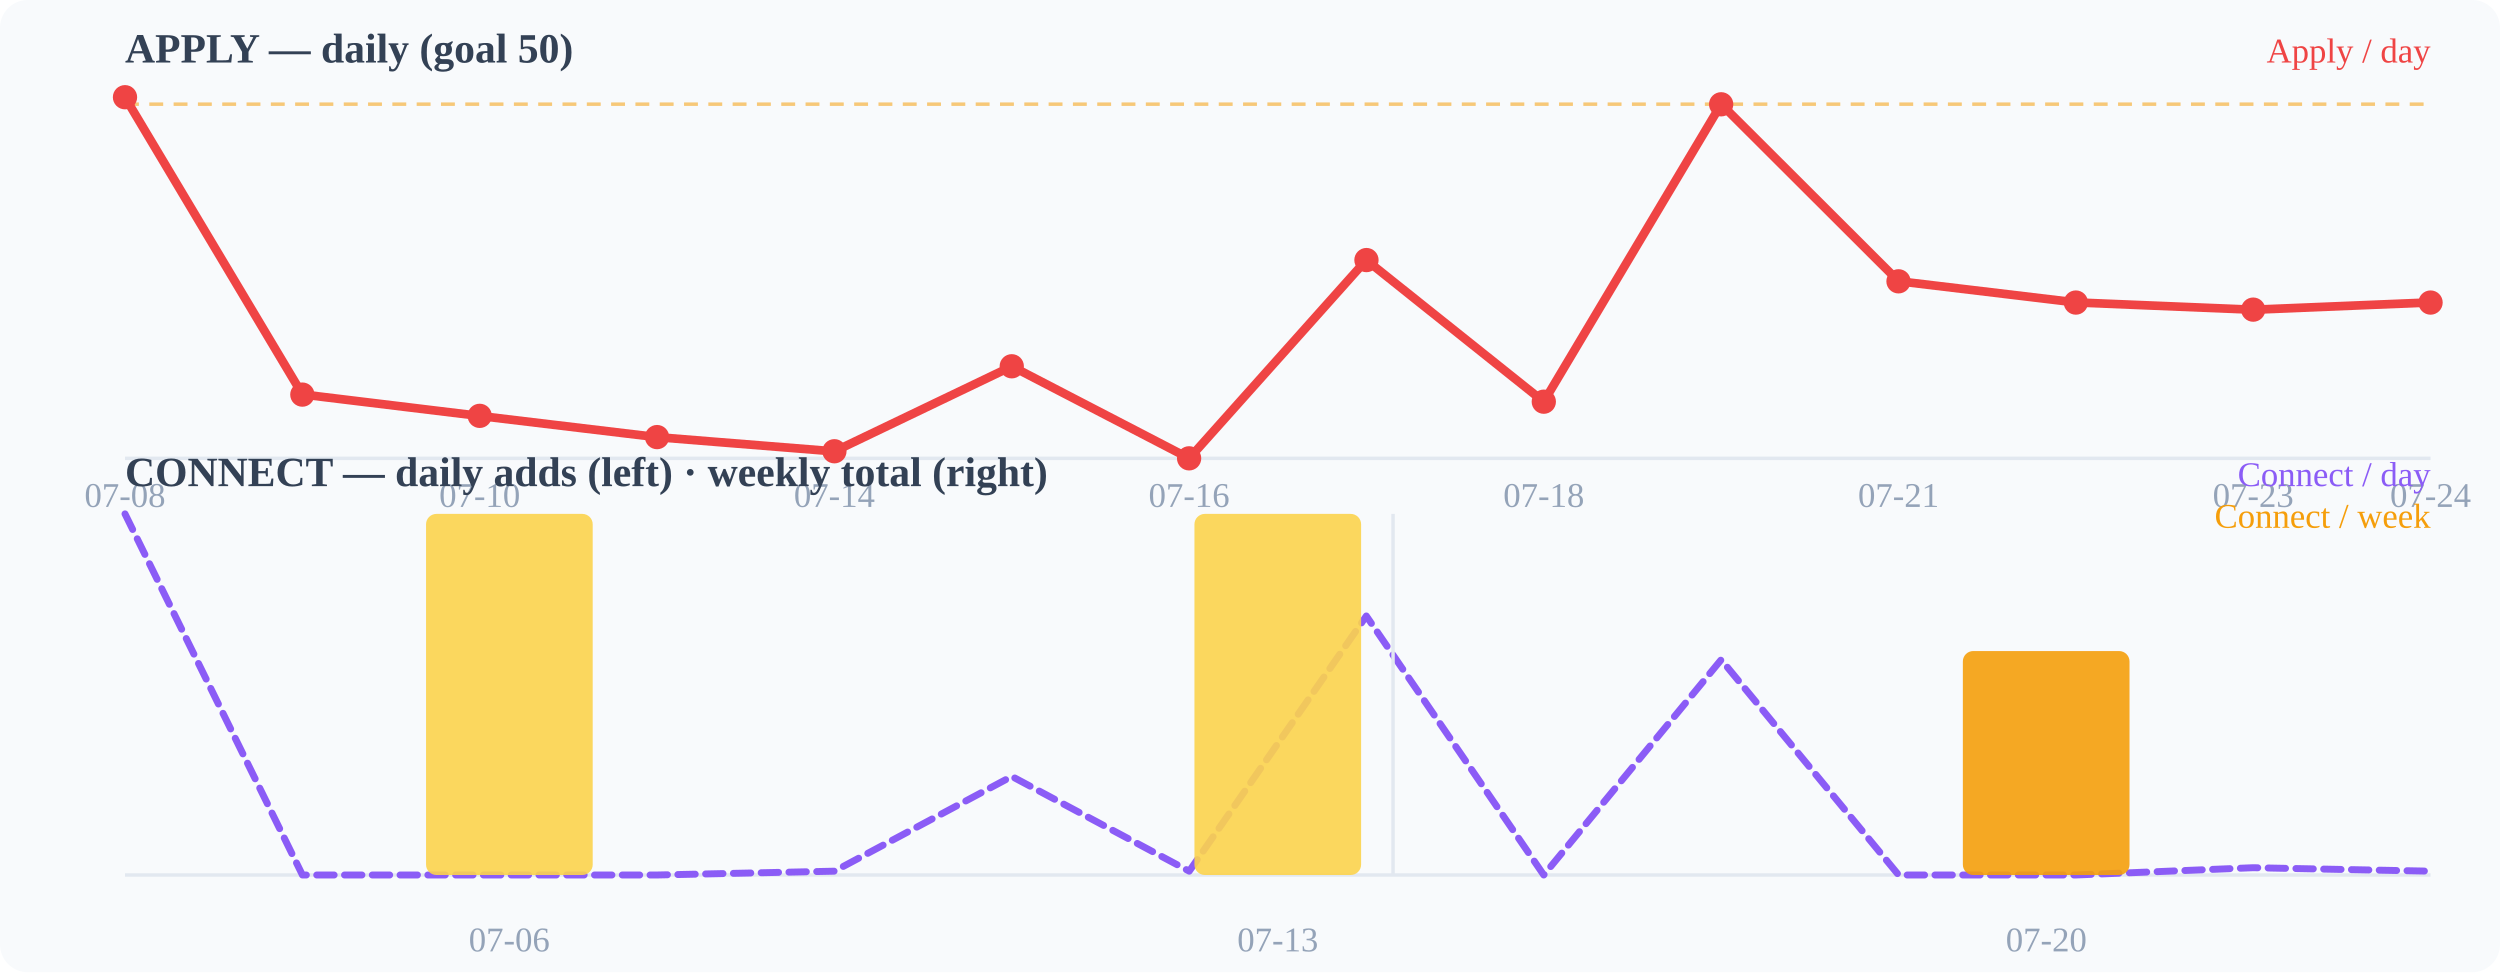
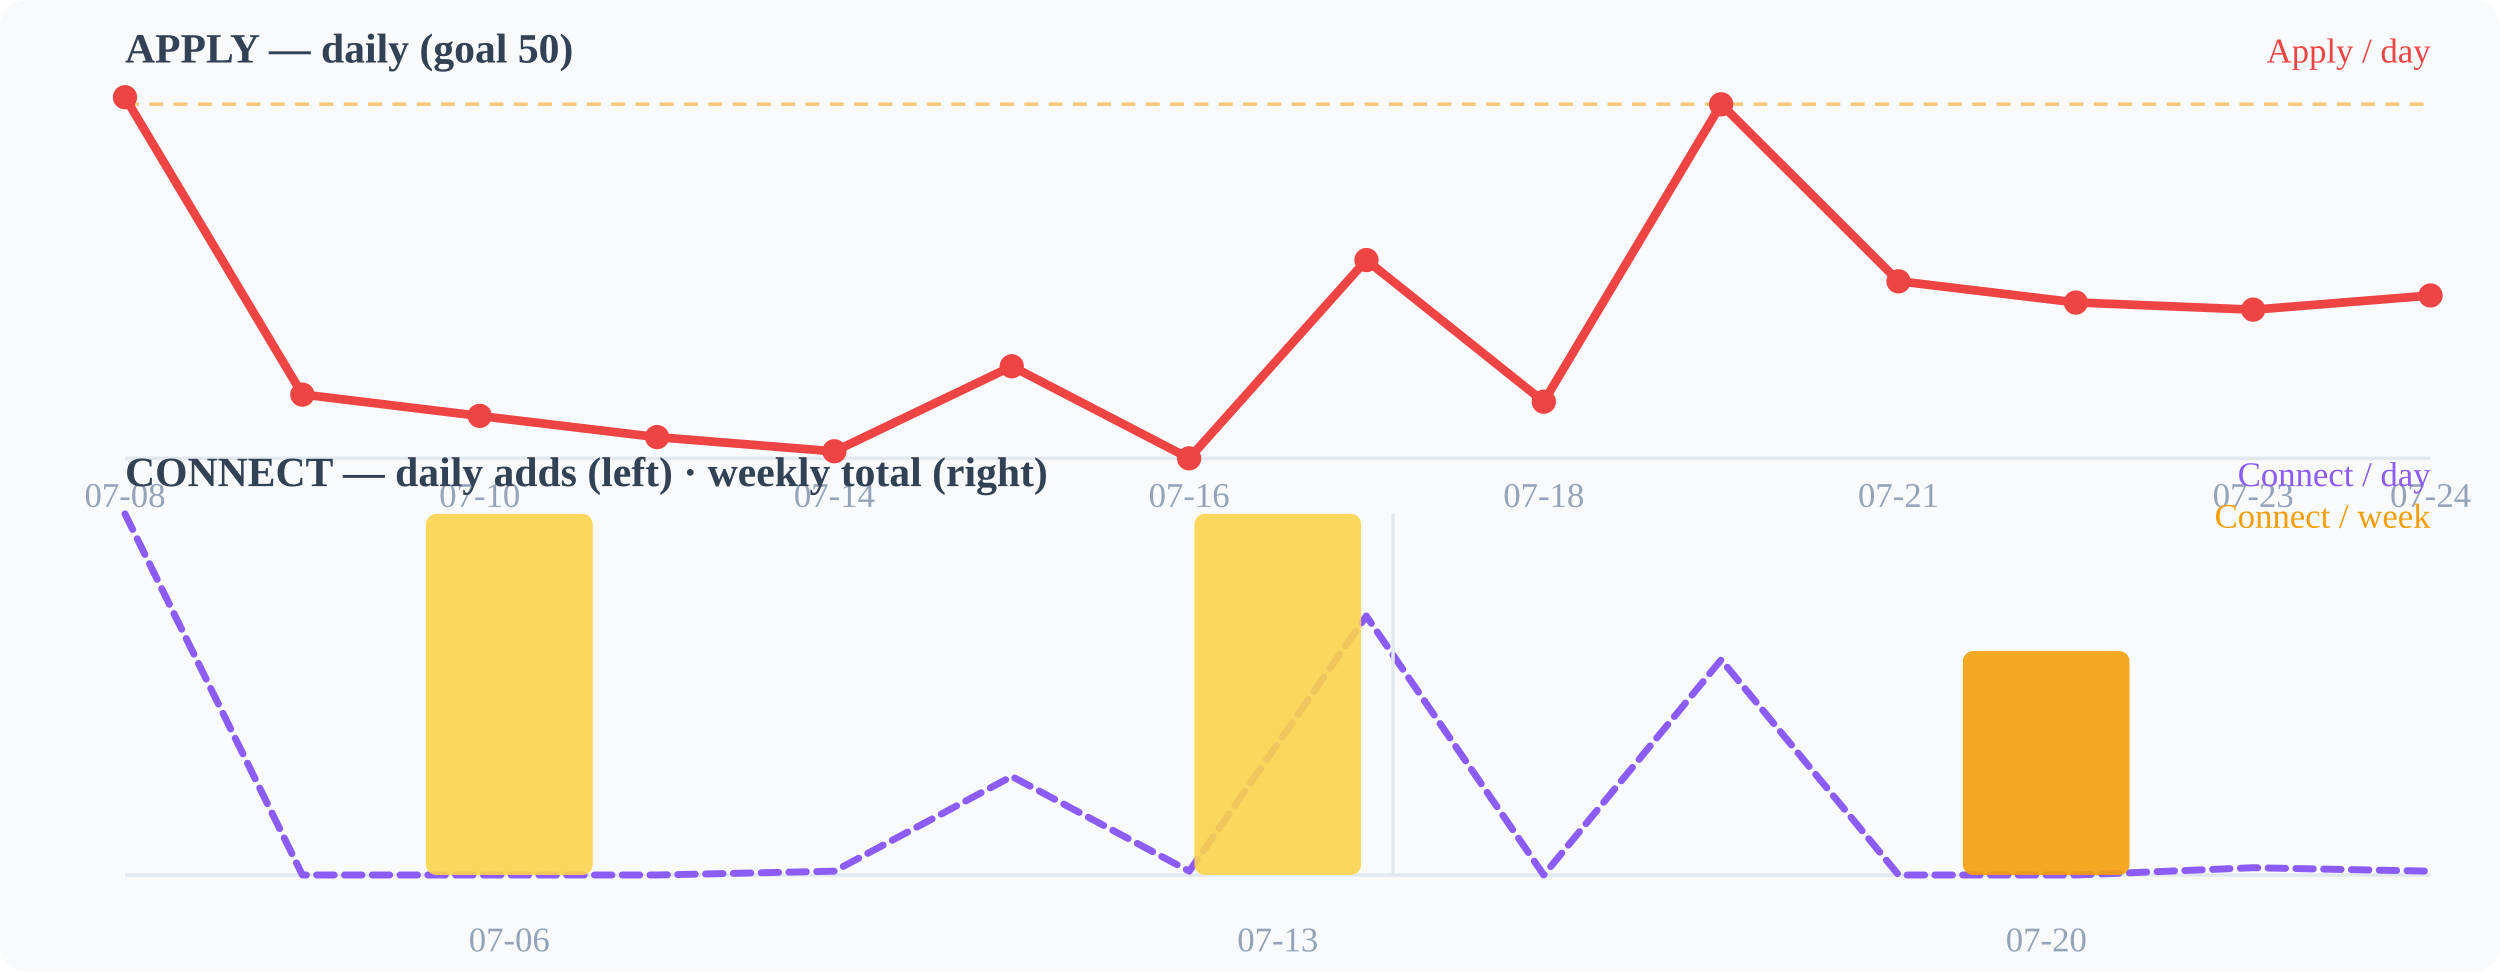
<svg xmlns="http://www.w3.org/2000/svg" width="720" height="280" viewBox="0 0 720 280">
  <rect width="720" height="280" fill="#f8fafc" rx="8" />
  <text x="36" y="18" font-size="12" font-weight="600" fill="#334155">APPLY — daily (goal 50)</text>
  <line x1="36" y1="132" x2="700" y2="132" stroke="#e2e8f0" stroke-width="1" />
  <line x1="36" y1="30.0" x2="700" y2="30.0" stroke="#f59e0b" stroke-width="1" stroke-dasharray="4 3" opacity="0.55" />
-   <polyline points="36.0,28.0 87.1,113.6 138.2,119.8 189.2,125.9 240.3,130.0 291.4,105.5 342.5,132.0 393.5,74.9 444.6,115.7 495.7,30.0 546.8,81.0 597.8,87.1 648.9,89.2 700.0,87.1" fill="none" stroke="#ef4444" stroke-width="2.5" stroke-linecap="round" stroke-linejoin="round" />
+   <polyline points="36.0,28.0 87.1,113.6 138.2,119.8 189.2,125.9 240.3,130.0 291.4,105.5 342.5,132.0 393.5,74.9 444.6,115.7 495.7,30.0 546.8,81.0 597.8,87.1 648.9,89.2 700.0,85.1" fill="none" stroke="#ef4444" stroke-width="2.5" stroke-linecap="round" stroke-linejoin="round" />
  <circle cx="36" cy="28" r="3.5" fill="#ef4444" />
  <circle cx="87.077" cy="113.647" r="3.5" fill="#ef4444" />
  <circle cx="138.154" cy="119.765" r="3.5" fill="#ef4444" />
  <circle cx="189.231" cy="125.882" r="3.5" fill="#ef4444" />
  <circle cx="240.308" cy="129.961" r="3.5" fill="#ef4444" />
  <circle cx="291.385" cy="105.49" r="3.5" fill="#ef4444" />
  <circle cx="342.462" cy="132" r="3.5" fill="#ef4444" />
  <circle cx="393.538" cy="74.902" r="3.5" fill="#ef4444" />
  <circle cx="444.615" cy="115.686" r="3.5" fill="#ef4444" />
  <circle cx="495.692" cy="30.039" r="3.5" fill="#ef4444" />
  <circle cx="546.769" cy="81.02" r="3.5" fill="#ef4444" />
  <circle cx="597.846" cy="87.137" r="3.5" fill="#ef4444" />
  <circle cx="648.923" cy="89.176" r="3.5" fill="#ef4444" />
-   <circle cx="700" cy="87.137" r="3.5" fill="#ef4444" />
+   <circle cx="700" cy="85.098" r="3.5" fill="#ef4444" />
  <text x="36" y="146" font-size="10" fill="#94a3b8" text-anchor="middle">07-08</text>
  <text x="138.154" y="146" font-size="10" fill="#94a3b8" text-anchor="middle">07-10</text>
  <text x="240.308" y="146" font-size="10" fill="#94a3b8" text-anchor="middle">07-14</text>
  <text x="342.462" y="146" font-size="10" fill="#94a3b8" text-anchor="middle">07-16</text>
  <text x="444.615" y="146" font-size="10" fill="#94a3b8" text-anchor="middle">07-18</text>
  <text x="546.769" y="146" font-size="10" fill="#94a3b8" text-anchor="middle">07-21</text>
  <text x="648.923" y="146" font-size="10" fill="#94a3b8" text-anchor="middle">07-23</text>
  <text x="700" y="146" font-size="10" fill="#94a3b8" text-anchor="middle">07-24</text>
  <text x="36" y="140" font-size="12" font-weight="600" fill="#334155">CONNECT — daily adds (left) · weekly total (right)</text>
  <line x1="36" y1="252" x2="700" y2="252" stroke="#e2e8f0" stroke-width="1" />
  <polyline points="36.0,148.0 87.1,252.0 138.2,252.0 189.2,252.0 240.3,250.9 291.4,223.6 342.5,250.9 393.5,177.4 444.6,252.0 495.7,190.0 546.8,252.0 597.8,252.0 648.9,249.9 700.0,250.9" fill="none" stroke="#8b5cf6" stroke-width="2" stroke-linecap="round" stroke-linejoin="round" stroke-dasharray="5 3" />
  <rect x="122.7" y="148.0" width="48" height="104.0" rx="3" fill="#fcd34d" opacity="0.9" />
  <rect x="344.0" y="148.0" width="48" height="104.0" rx="3" fill="#fcd34d" opacity="0.9" />
  <rect x="565.3" y="187.5" width="48" height="64.5" rx="3" fill="#f59e0b" opacity="0.9" />
  <line x1="401.2" y1="148" x2="401.2" y2="252" stroke="#e2e8f0" stroke-width="1" />
  <text x="146.667" y="274" font-size="10" fill="#94a3b8" text-anchor="middle">07-06</text>
  <text x="368" y="274" font-size="10" fill="#94a3b8" text-anchor="middle">07-13</text>
  <text x="589.333" y="274" font-size="10" fill="#94a3b8" text-anchor="middle">07-20</text>
  <text x="700" y="18" font-size="10" fill="#ef4444" text-anchor="end">Apply / day</text>
  <text x="700" y="140" font-size="10" fill="#8b5cf6" text-anchor="end">Connect / day</text>
  <text x="700" y="152" font-size="10" fill="#f59e0b" text-anchor="end">Connect / week</text>
</svg>
